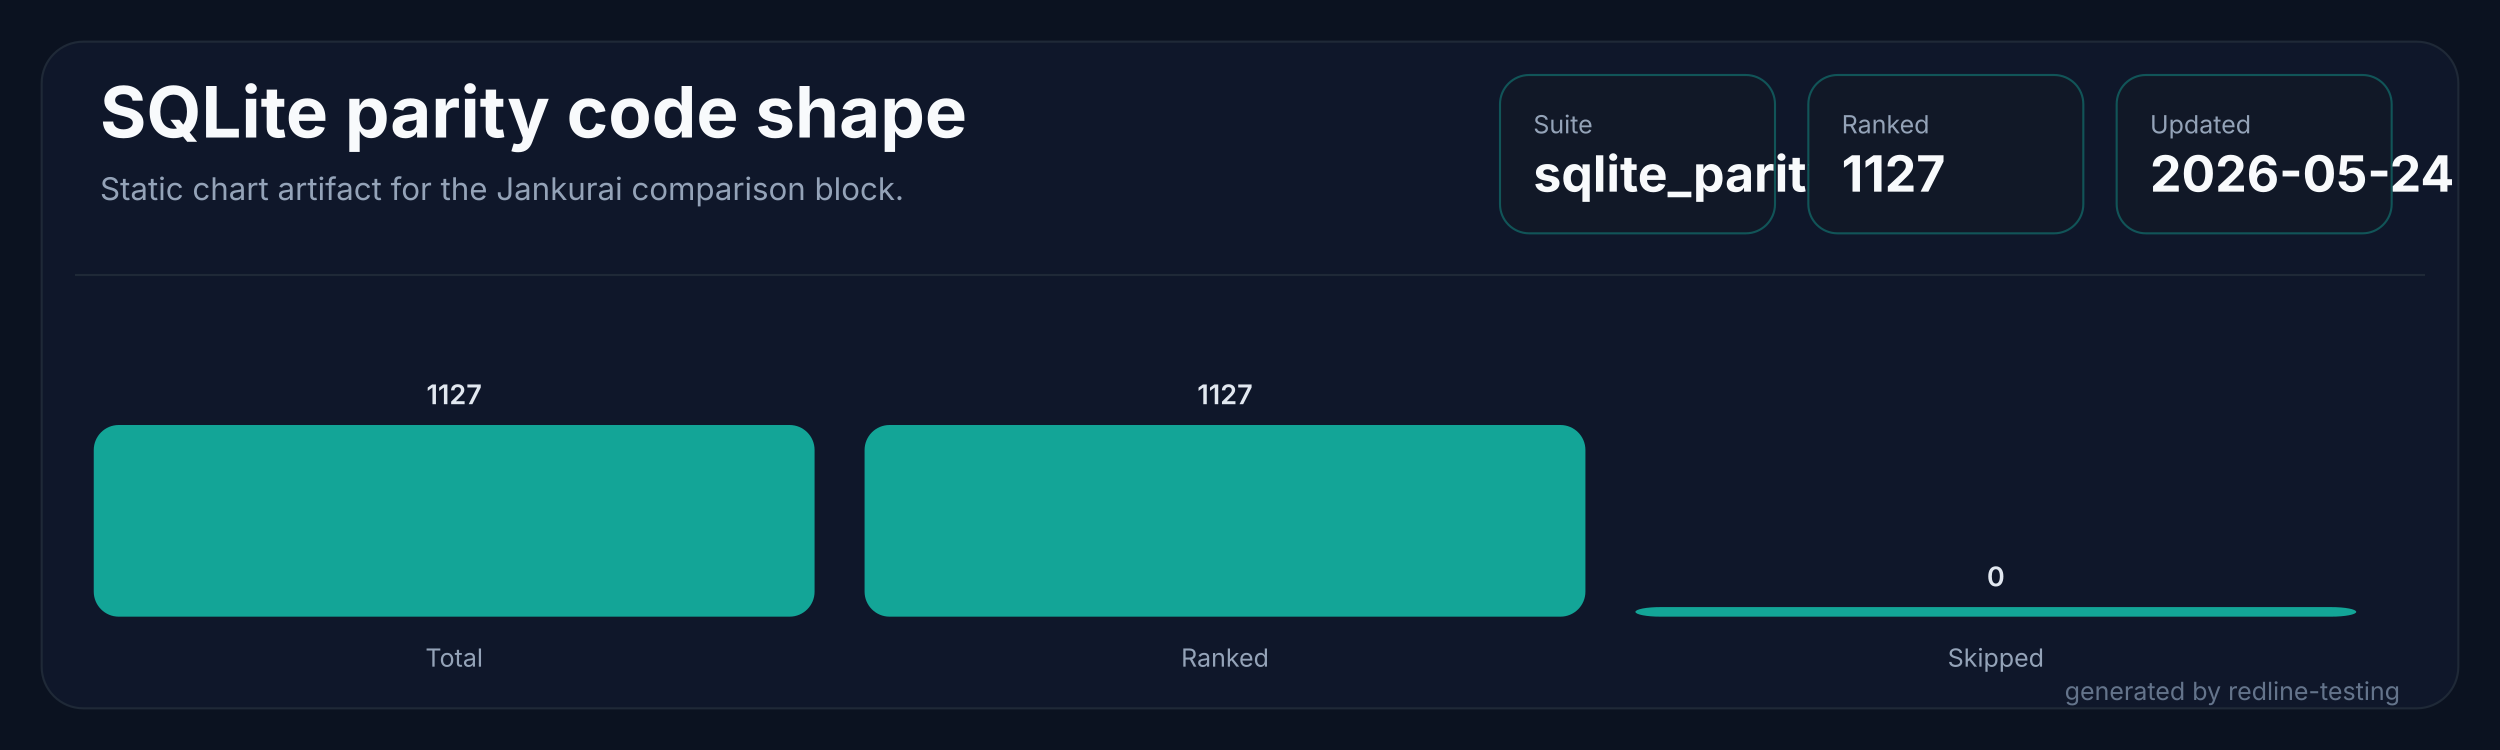
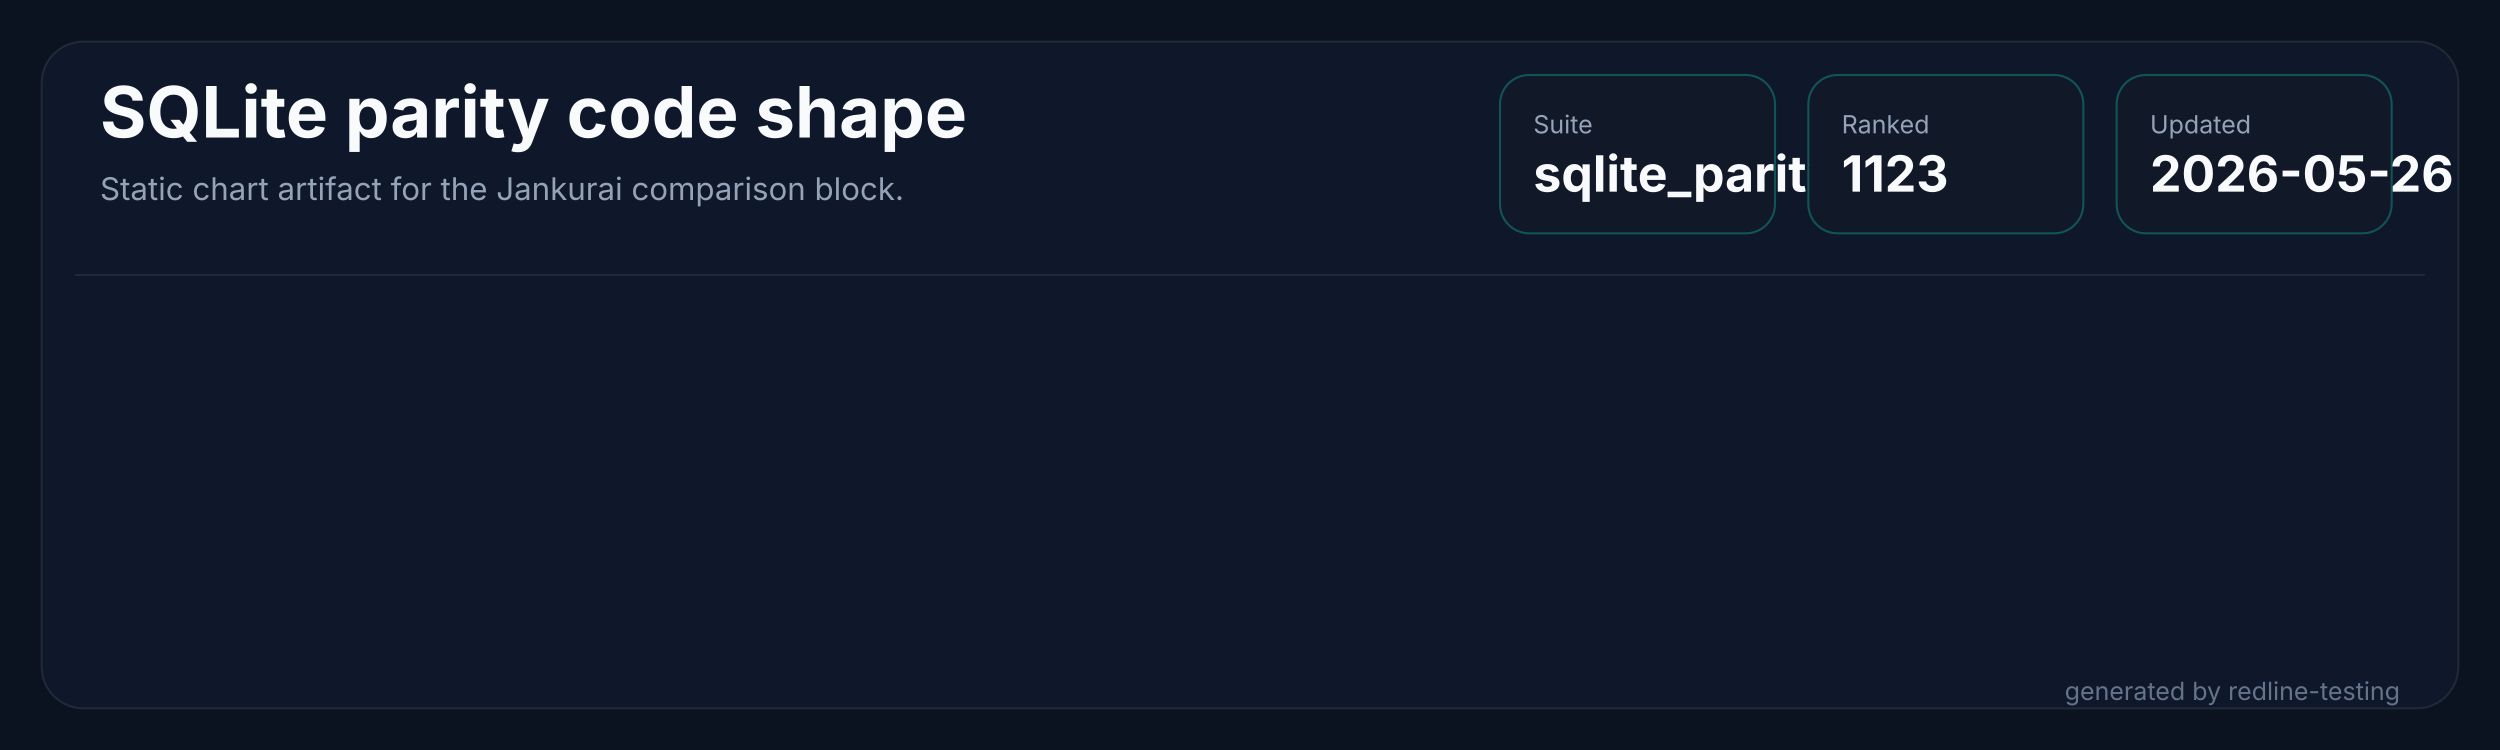
<svg xmlns="http://www.w3.org/2000/svg" width="1200" height="360" viewBox="0 0 1200 360" role="img" aria-labelledby="title desc">
  <rect width="1200" height="360" fill="#0b1220" />
  <rect x="20" y="20" width="1160" height="320" rx="20" fill="#0f172a" stroke="#1f2937" />
  <path d="M 36 132 H 1164" stroke="#1f2937" stroke-width="1" />
  <text x="48" y="66" fill="#f8fafc" font-family="Inter,Segoe UI,sans-serif" font-size="34" font-weight="700" letter-spacing="0">SQLite parity code shape</text>
  <text x="48" y="96" fill="#94a3b8" font-family="Inter,Segoe UI,sans-serif" font-size="15" letter-spacing="0">Static chart artifact for the Jankurai comparison block.</text>
  <g transform="translate(720,36)">
    <rect width="132" height="76" rx="14" fill="#111827" stroke="#14b8a6" stroke-opacity="0.38" />
    <text x="16" y="28" fill="#94a3b8" font-family="Inter,Segoe UI,sans-serif" font-size="12" letter-spacing="0">Suite</text>
    <text x="16" y="56" fill="#f8fafc" font-family="Inter,Segoe UI,sans-serif" font-size="24" font-weight="700" letter-spacing="0">sqlite_parity</text>
  </g>
  <g transform="translate(868,36)">
    <rect width="132" height="76" rx="14" fill="#111827" stroke="#14b8a6" stroke-opacity="0.38" />
    <text x="16" y="28" fill="#94a3b8" font-family="Inter,Segoe UI,sans-serif" font-size="12" letter-spacing="0">Ranked</text>
-     <text x="16" y="56" fill="#f8fafc" font-family="Inter,Segoe UI,sans-serif" font-size="24" font-weight="700" letter-spacing="0">1127</text>
+     <text x="16" y="56" fill="#f8fafc" font-family="Inter,Segoe UI,sans-serif" font-size="24" font-weight="700" letter-spacing="0">1123</text>
  </g>
  <g transform="translate(1016,36)">
    <rect width="132" height="76" rx="14" fill="#111827" stroke="#14b8a6" stroke-opacity="0.38" />
    <text x="16" y="28" fill="#94a3b8" font-family="Inter,Segoe UI,sans-serif" font-size="12" letter-spacing="0">Updated</text>
-     <text x="16" y="56" fill="#f8fafc" font-family="Inter,Segoe UI,sans-serif" font-size="24" font-weight="700" letter-spacing="0">2026-05-24</text>
-   </g>
-   <g transform="translate(45.0,0)">
-     <rect x="0" y="204.0" width="346.0" height="92.0" rx="12" fill="#14b8a6" fill-opacity="0.88" />
-     <text x="173.0" y="194.0" fill="#e2e8f0" text-anchor="middle" font-family="Inter,Segoe UI,sans-serif" font-size="13" font-weight="600" letter-spacing="0">1127</text>
-     <text x="173.0" y="320" fill="#94a3b8" text-anchor="middle" font-family="Inter,Segoe UI,sans-serif" font-size="12" letter-spacing="0">Total</text>
-   </g>
-   <g transform="translate(415.0,0)">
-     <rect x="0" y="204.0" width="346.0" height="92.0" rx="12" fill="#14b8a6" fill-opacity="0.88" />
-     <text x="173.0" y="194.0" fill="#e2e8f0" text-anchor="middle" font-family="Inter,Segoe UI,sans-serif" font-size="13" font-weight="600" letter-spacing="0">1127</text>
-     <text x="173.0" y="320" fill="#94a3b8" text-anchor="middle" font-family="Inter,Segoe UI,sans-serif" font-size="12" letter-spacing="0">Ranked</text>
-   </g>
-   <g transform="translate(785.0,0)">
-     <rect x="0" y="291.4" width="346.0" height="4.6" rx="12" fill="#14b8a6" fill-opacity="0.88" />
-     <text x="173.0" y="281.4" fill="#e2e8f0" text-anchor="middle" font-family="Inter,Segoe UI,sans-serif" font-size="13" font-weight="600" letter-spacing="0">0</text>
-     <text x="173.0" y="320" fill="#94a3b8" text-anchor="middle" font-family="Inter,Segoe UI,sans-serif" font-size="12" letter-spacing="0">Skipped</text>
+     <text x="16" y="56" fill="#f8fafc" font-family="Inter,Segoe UI,sans-serif" font-size="24" font-weight="700" letter-spacing="0">2026-05-26</text>
  </g>
  <text x="1152" y="336" fill="#64748b" text-anchor="end" font-family="Inter,Segoe UI,sans-serif" font-size="12" letter-spacing="0">generated by redline-testing</text>
</svg>
